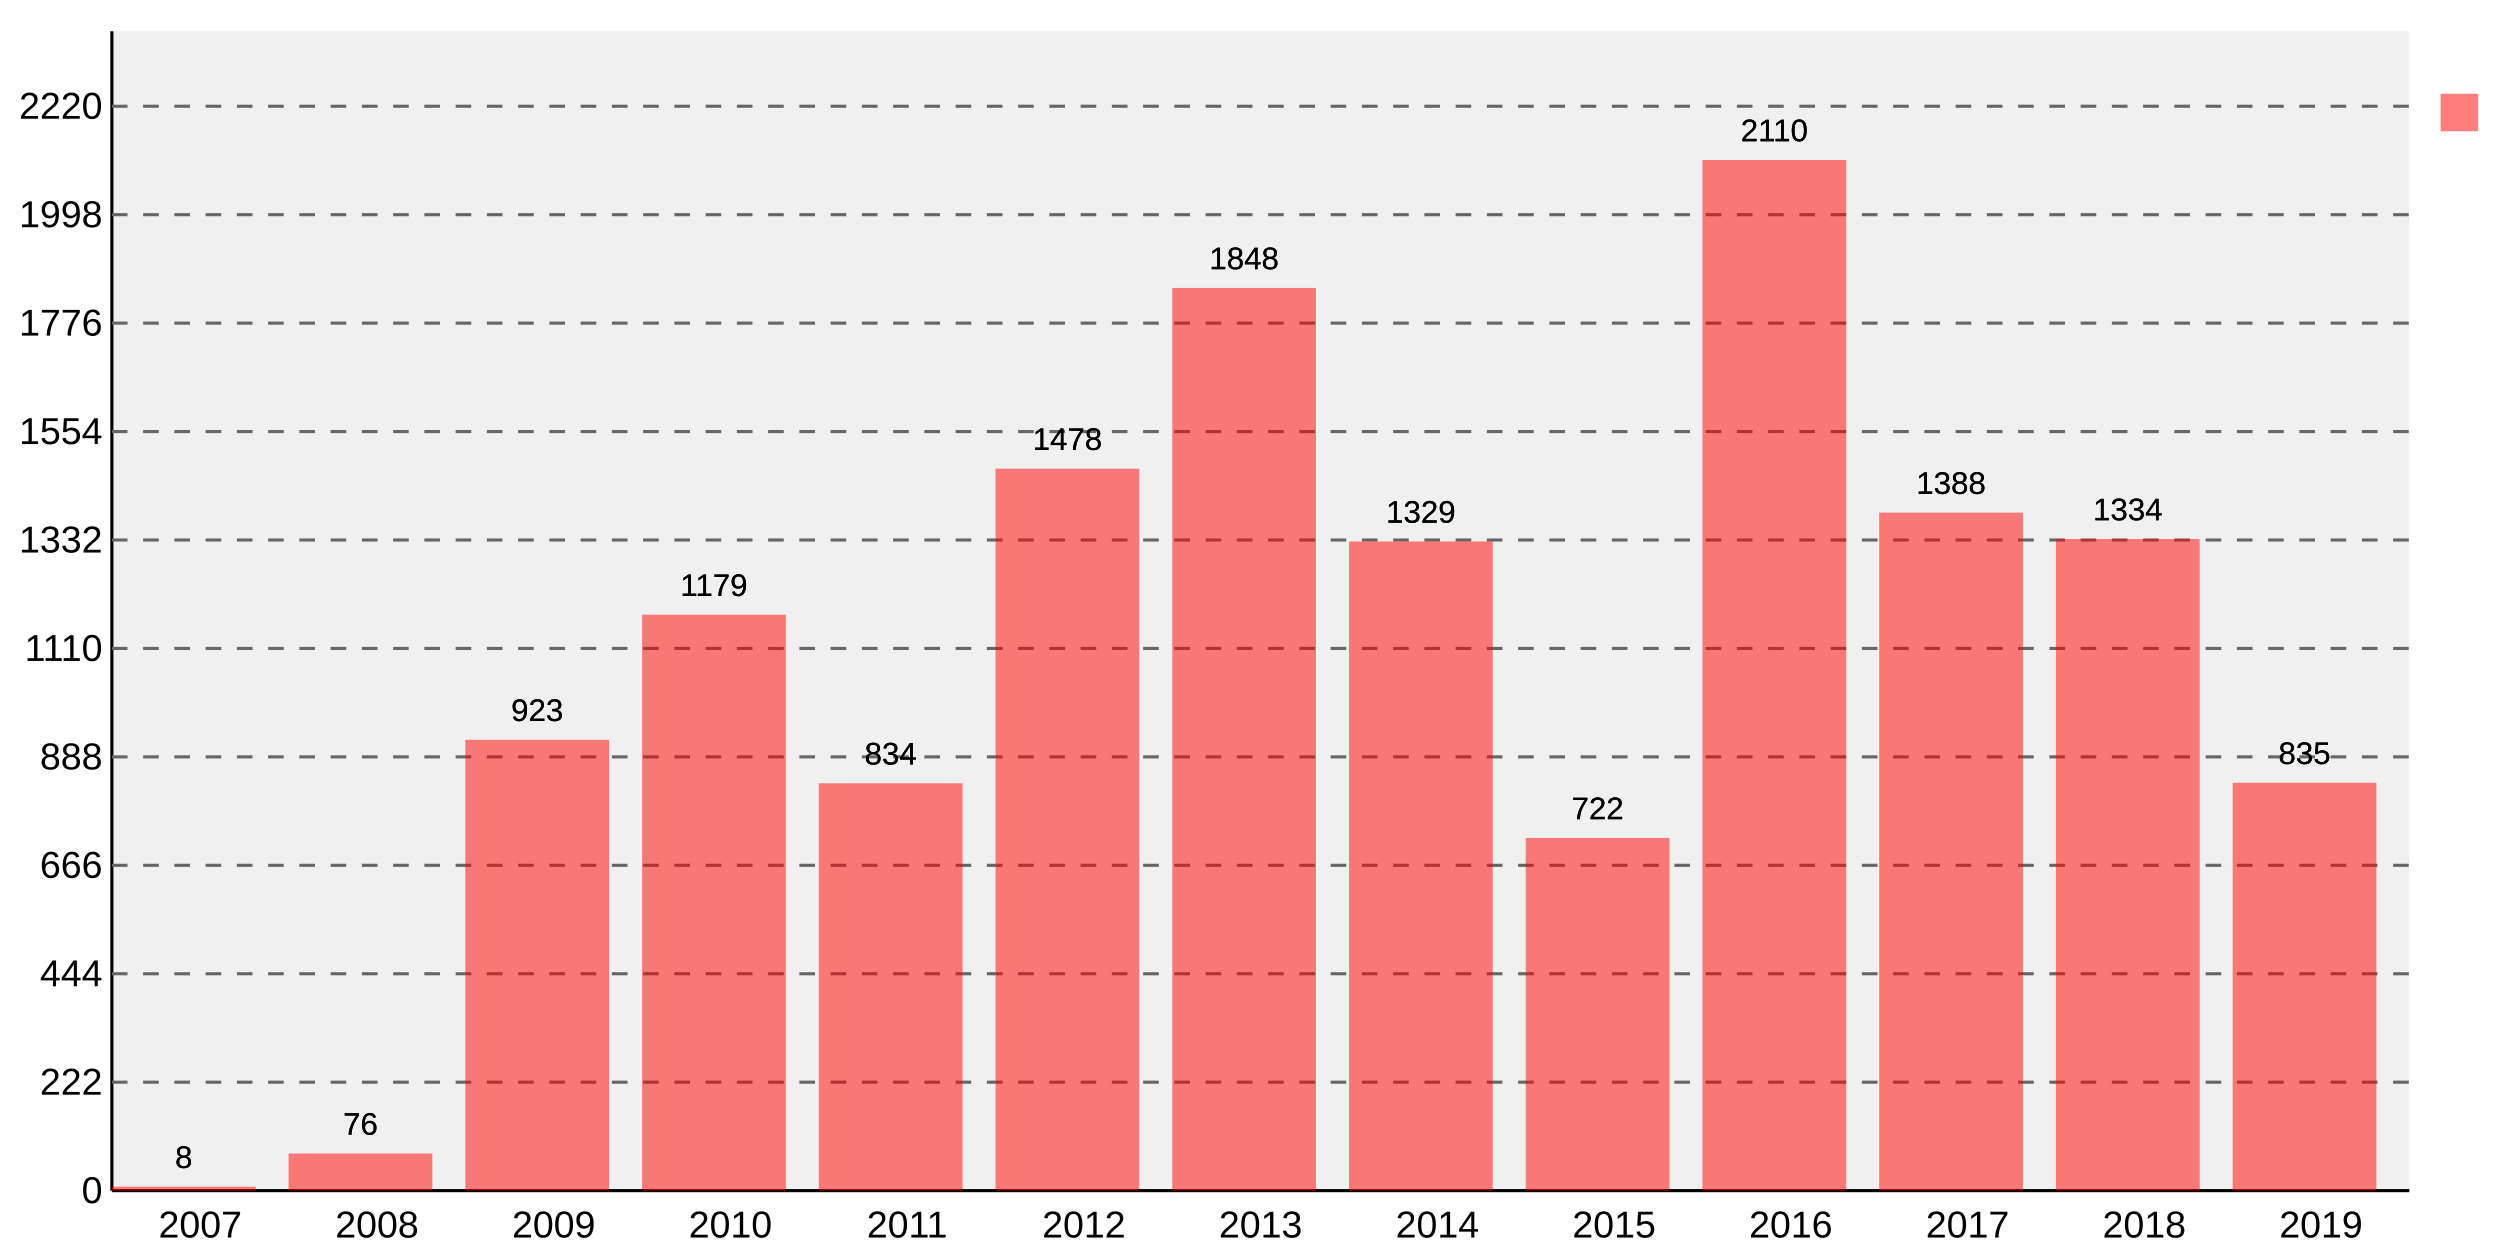
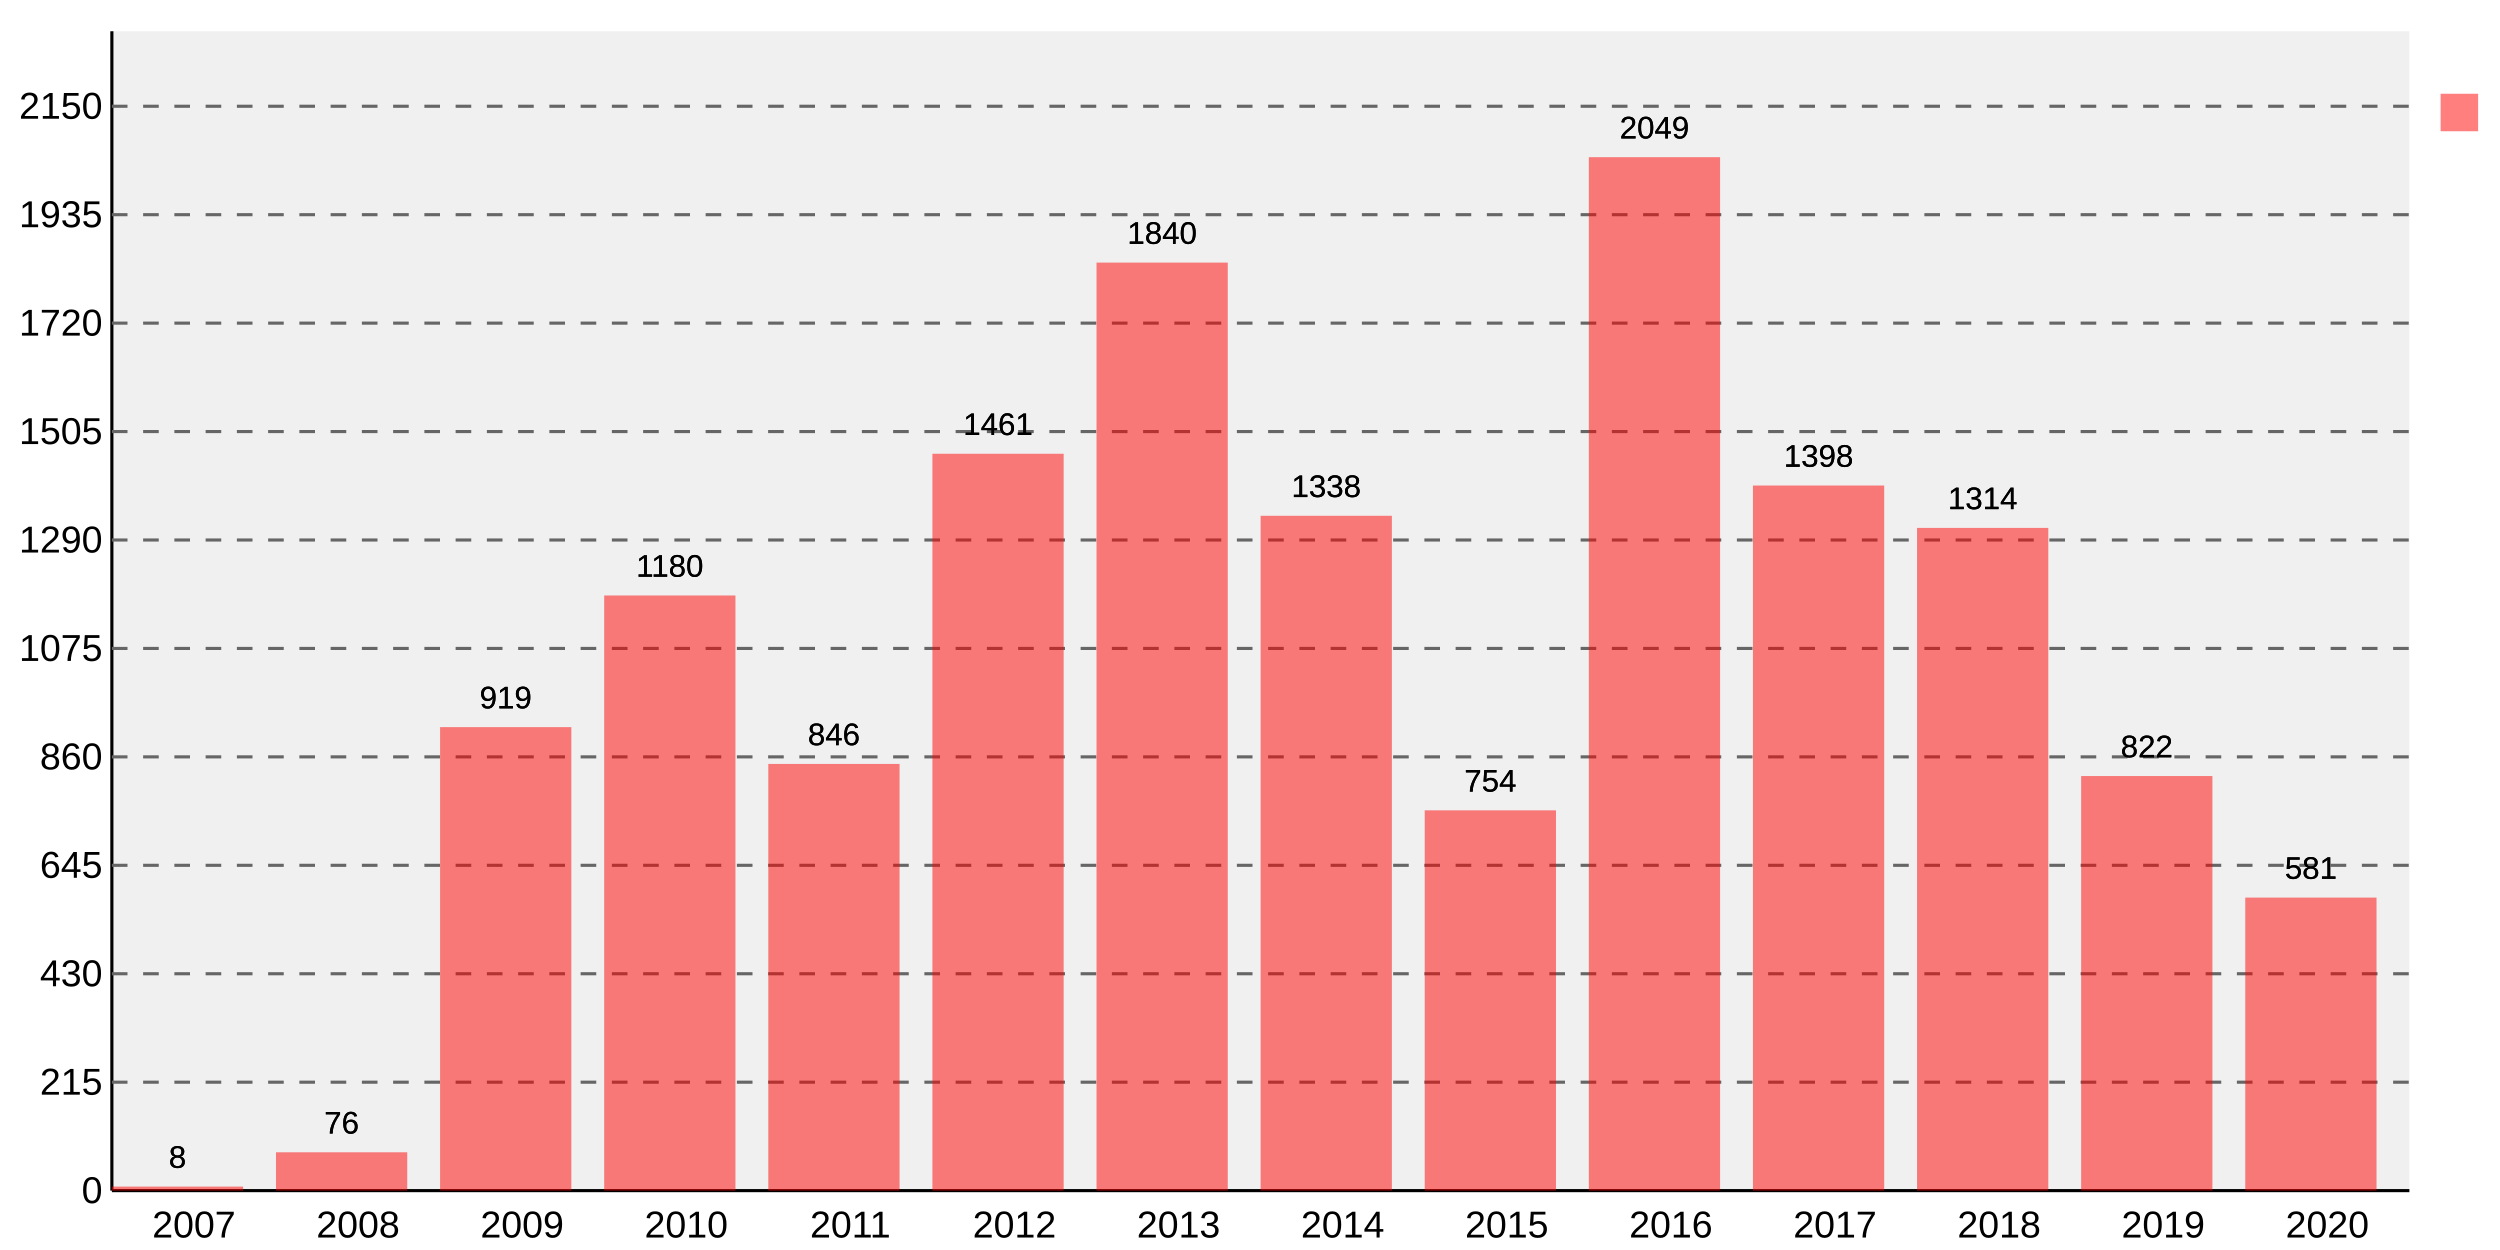
<svg xmlns="http://www.w3.org/2000/svg" viewBox="0 0 800 400">
  <defs>
    <style type="text/css">/*
Base styles for svg.charts.Graph
*/
.svgBackground {
    fill: #fff
    }
.graphBackground {
    fill: #f0f0f0
    }
/* graphs titles */
.mainTitle {
    text-anchor: middle;
    fill: #000;
    font-size: 16px;
    font-family: "Arial", sans-serif;
    font-weight: normal
    }
.subTitle {
    text-anchor: middle;
    fill: #999;
    font-size: 14px;
    font-family: "Arial", sans-serif;
    font-weight: normal
    }
.axis {
    stroke: #000;
    stroke-width: 1px
    }
.guideLines {
    stroke: #666;
    stroke-width: 1px;
    stroke-dasharray: 5, 5
    }
.xAxisLabels {
    text-anchor: middle;
    fill: #000;
    font-size: 12px;
    font-family: "Arial", sans-serif;
    font-weight: normal
    }
.yAxisLabels {
    text-anchor: end;
    fill: #000;
    font-size: 12px;
    font-family: "Arial", sans-serif;
    font-weight: normal
    }
.xAxisTitle {
    text-anchor: middle;
    fill: #f00;
    font-size: 14px;
    font-family: "Arial", sans-serif;
    font-weight: normal
    }
.yAxisTitle {
    fill: #f00;
    text-anchor: middle;
    font-size: 14px;
    font-family: "Arial", sans-serif;
    font-weight: normal
    }
.dataPointLabel {
    fill: #000;
    text-anchor: middle;
    font-size: 10px;
    font-family: "Arial", sans-serif;
    font-weight: normal
    }
.staggerGuideLine {
    fill: none;
    stroke: #000;
    stroke-width: 0.5px
    }
.keyText {
    fill: #000;
    text-anchor: start;
    font-size: 10px;
    font-family: "Arial", sans-serif;
    font-weight: normal
    }
/*
default fill styles for multiple datasets (probably only use a single
dataset on this graph though)
*/
.key1, .fill1 {
    fill: #f00;
    fill-opacity: 0.5;
    stroke: none;
    stroke-width: 0.5px
    }
.key2, .fill2 {
    fill: #00f;
    fill-opacity: 0.5;
    stroke: none;
    stroke-width: 1px
    }
.key3, .fill3 {
    fill: #0f0;
    fill-opacity: 0.5;
    stroke: none;
    stroke-width: 1px
    }
.key4, .fill4 {
    fill: #fc0;
    fill-opacity: 0.5;
    stroke: none;
    stroke-width: 1px
    }
.key5, .fill5 {
    fill: #0cf;
    fill-opacity: 0.5;
    stroke: none;
    stroke-width: 1px
    }
.key6, .fill6 {
    fill: #f0f;
    fill-opacity: 0.5;
    stroke: none;
    stroke-width: 1px
    }
.key7, .fill7 {
    fill: #0ff;
    fill-opacity: 0.5;
    stroke: none;
    stroke-width: 1px
    }
.key8, .fill8 {
    fill: #ff0;
    fill-opacity: 0.5;
    stroke: none;
    stroke-width: 1px
    }
.key9, .fill9 {
    fill: #c66;
    fill-opacity: 0.5;
    stroke: none;
    stroke-width: 1px
    }
.key10, .fill10 {
    fill: #639;
    fill-opacity: 0.5;
    stroke: none;
    stroke-width: 1px
    }
.key11, .fill11 {
    fill: #390;
    fill-opacity: 0.5;
    stroke: none;
    stroke-width: 1px
    }
.key12, .fill12 {
    fill: #96F;
    fill-opacity: 0.5;
    stroke: none;
    stroke-width: 1px
    }</style>
  </defs>
  <rect width="800" height="400" x="0" y="0" class="svgBackground" />
  <g transform="translate (35.8 10)">
    <rect x="0" y="0" width="735.2" height="371" class="graphBackground" />
    <path d="M 0 0 v371" class="axis" id="xAxis" />
    <path d="M 0 371 h735.2" class="axis" id="yAxis" />
-     <text class="xAxisLabels" x="28.277" y="386" style="text-anchor: middle">2007</text>
-     <text class="xAxisLabels" x="84.831" y="386" style="text-anchor: middle">2008</text>
-     <text class="xAxisLabels" x="141.385" y="386" style="text-anchor: middle">2009</text>
-     <text class="xAxisLabels" x="197.938" y="386" style="text-anchor: middle">2010</text>
-     <text class="xAxisLabels" x="254.492" y="386" style="text-anchor: middle">2011</text>
-     <text class="xAxisLabels" x="311.046" y="386" style="text-anchor: middle">2012</text>
-     <text class="xAxisLabels" x="367.6" y="386" style="text-anchor: middle">2013</text>
-     <text class="xAxisLabels" x="424.154" y="386" style="text-anchor: middle">2014</text>
-     <text class="xAxisLabels" x="480.708" y="386" style="text-anchor: middle">2015</text>
-     <text class="xAxisLabels" x="537.262" y="386" style="text-anchor: middle">2016</text>
-     <text class="xAxisLabels" x="593.815" y="386" style="text-anchor: middle">2017</text>
-     <text class="xAxisLabels" x="650.369" y="386" style="text-anchor: middle">2018</text>
-     <text class="xAxisLabels" x="706.923" y="386" style="text-anchor: middle">2019</text>
+     <text class="xAxisLabels" x="26.257" y="386" style="text-anchor: middle">2007</text>
+     <text class="xAxisLabels" x="78.771" y="386" style="text-anchor: middle">2008</text>
+     <text class="xAxisLabels" x="131.286" y="386" style="text-anchor: middle">2009</text>
+     <text class="xAxisLabels" x="183.8" y="386" style="text-anchor: middle">2010</text>
+     <text class="xAxisLabels" x="236.314" y="386" style="text-anchor: middle">2011</text>
+     <text class="xAxisLabels" x="288.829" y="386" style="text-anchor: middle">2012</text>
+     <text class="xAxisLabels" x="341.343" y="386" style="text-anchor: middle">2013</text>
+     <text class="xAxisLabels" x="393.857" y="386" style="text-anchor: middle">2014</text>
+     <text class="xAxisLabels" x="446.371" y="386" style="text-anchor: middle">2015</text>
+     <text class="xAxisLabels" x="498.886" y="386" style="text-anchor: middle">2016</text>
+     <text class="xAxisLabels" x="551.4" y="386" style="text-anchor: middle">2017</text>
+     <text class="xAxisLabels" x="603.914" y="386" style="text-anchor: middle">2018</text>
+     <text class="xAxisLabels" x="656.429" y="386" style="text-anchor: middle">2019</text>
+     <text class="xAxisLabels" x="708.943" y="386" style="text-anchor: middle">2020</text>
    <text class="yAxisLabels" x="-3" y="375.0" style="text-anchor: end">0</text>
-     <text class="yAxisLabels" x="-3" y="340.3" style="text-anchor: end">222</text>
-     <text class="yAxisLabels" x="-3" y="305.6" style="text-anchor: end">444</text>
-     <text class="yAxisLabels" x="-3" y="270.9" style="text-anchor: end">666</text>
-     <text class="yAxisLabels" x="-3" y="236.2" style="text-anchor: end">888</text>
-     <text class="yAxisLabels" x="-3" y="201.5" style="text-anchor: end">1110</text>
-     <text class="yAxisLabels" x="-3" y="166.8" style="text-anchor: end">1332</text>
-     <text class="yAxisLabels" x="-3" y="132.1" style="text-anchor: end">1554</text>
-     <text class="yAxisLabels" x="-3" y="97.4" style="text-anchor: end">1776</text>
-     <text class="yAxisLabels" x="-3" y="62.7" style="text-anchor: end">1998</text>
-     <text class="yAxisLabels" x="-3" y="28.0" style="text-anchor: end">2220</text>
+     <text class="yAxisLabels" x="-3" y="340.3" style="text-anchor: end">215</text>
+     <text class="yAxisLabels" x="-3" y="305.6" style="text-anchor: end">430</text>
+     <text class="yAxisLabels" x="-3" y="270.9" style="text-anchor: end">645</text>
+     <text class="yAxisLabels" x="-3" y="236.2" style="text-anchor: end">860</text>
+     <text class="yAxisLabels" x="-3" y="201.5" style="text-anchor: end">1075</text>
+     <text class="yAxisLabels" x="-3" y="166.8" style="text-anchor: end">1290</text>
+     <text class="yAxisLabels" x="-3" y="132.1" style="text-anchor: end">1505</text>
+     <text class="yAxisLabels" x="-3" y="97.4" style="text-anchor: end">1720</text>
+     <text class="yAxisLabels" x="-3" y="62.7" style="text-anchor: end">1935</text>
+     <text class="yAxisLabels" x="-3" y="28.0" style="text-anchor: end">2150</text>
    <path d="M 0 336.3 h735.2" class="guideLines" />
    <path d="M 0 301.6 h735.2" class="guideLines" />
    <path d="M 0 266.9 h735.2" class="guideLines" />
    <path d="M 0 232.2 h735.2" class="guideLines" />
    <path d="M 0 197.5 h735.2" class="guideLines" />
    <path d="M 0 162.8 h735.2" class="guideLines" />
    <path d="M 0 128.1 h735.2" class="guideLines" />
    <path d="M 0 93.4 h735.2" class="guideLines" />
    <path d="M 0 58.7 h735.2" class="guideLines" />
    <path d="M 0 24.0 h735.2" class="guideLines" />
-     <rect x="0.0" y="369.75" width="46.0" height="1.25" class="fill1" />
-     <rect x="56.554" y="359.121" width="46.0" height="11.879" class="fill1" />
-     <rect x="113.108" y="226.729" width="46.0" height="144.271" class="fill1" />
-     <rect x="169.662" y="186.715" width="46.0" height="184.285" class="fill1" />
-     <rect x="226.215" y="240.641" width="46.0" height="130.359" class="fill1" />
-     <rect x="282.769" y="139.979" width="46.0" height="231.021" class="fill1" />
-     <rect x="339.323" y="82.146" width="46.0" height="288.854" class="fill1" />
-     <rect x="395.877" y="163.269" width="46.0" height="207.731" class="fill1" />
-     <rect x="452.431" y="258.147" width="46.0" height="112.853" class="fill1" />
-     <rect x="508.985" y="41.194" width="46.0" height="329.806" class="fill1" />
-     <rect x="565.538" y="154.047" width="46.0" height="216.953" class="fill1" />
-     <rect x="622.092" y="162.487" width="46.0" height="208.513" class="fill1" />
-     <rect x="678.646" y="240.484" width="46.0" height="130.516" class="fill1" />
+     <rect x="0.0" y="369.709" width="42.0" height="1.291" class="fill1" />
+     <rect x="52.514" y="358.734" width="42.0" height="12.266" class="fill1" />
+     <rect x="105.029" y="222.678" width="42.0" height="148.322" class="fill1" />
+     <rect x="157.543" y="180.553" width="42.0" height="190.447" class="fill1" />
+     <rect x="210.057" y="234.46" width="42.0" height="136.54" class="fill1" />
+     <rect x="262.571" y="135.201" width="42.0" height="235.799" class="fill1" />
+     <rect x="315.086" y="74.033" width="42.0" height="296.967" class="fill1" />
+     <rect x="367.6" y="155.053" width="42.0" height="215.947" class="fill1" />
+     <rect x="420.114" y="249.308" width="42.0" height="121.692" class="fill1" />
+     <rect x="472.629" y="40.301" width="42.0" height="330.699" class="fill1" />
+     <rect x="525.143" y="145.369" width="42.0" height="225.631" class="fill1" />
+     <rect x="577.657" y="158.927" width="42.0" height="212.073" class="fill1" />
+     <rect x="630.171" y="238.333" width="42.0" height="132.667" class="fill1" />
+     <rect x="682.686" y="277.229" width="42.0" height="93.771" class="fill1" />
    <g>
-       <text x="23.0" y="363.75" class="dataPointLabel" style="None stroke: #fff; stroke-width: 2;">8</text>
-       <text x="23.0" y="363.75" class="dataPointLabel">8</text>
-       <text x="79.554" y="353.121" class="dataPointLabel" style="None stroke: #fff; stroke-width: 2;">76</text>
-       <text x="79.554" y="353.121" class="dataPointLabel">76</text>
-       <text x="136.108" y="220.729" class="dataPointLabel" style="None stroke: #fff; stroke-width: 2;">923</text>
-       <text x="136.108" y="220.729" class="dataPointLabel">923</text>
-       <text x="192.662" y="180.715" class="dataPointLabel" style="None stroke: #fff; stroke-width: 2;">1179</text>
-       <text x="192.662" y="180.715" class="dataPointLabel">1179</text>
-       <text x="249.215" y="234.641" class="dataPointLabel" style="None stroke: #fff; stroke-width: 2;">834</text>
-       <text x="249.215" y="234.641" class="dataPointLabel">834</text>
-       <text x="305.769" y="133.979" class="dataPointLabel" style="None stroke: #fff; stroke-width: 2;">1478</text>
-       <text x="305.769" y="133.979" class="dataPointLabel">1478</text>
-       <text x="362.323" y="76.146" class="dataPointLabel" style="None stroke: #fff; stroke-width: 2;">1848</text>
-       <text x="362.323" y="76.146" class="dataPointLabel">1848</text>
-       <text x="418.877" y="157.269" class="dataPointLabel" style="None stroke: #fff; stroke-width: 2;">1329</text>
-       <text x="418.877" y="157.269" class="dataPointLabel">1329</text>
-       <text x="475.431" y="252.147" class="dataPointLabel" style="None stroke: #fff; stroke-width: 2;">722</text>
-       <text x="475.431" y="252.147" class="dataPointLabel">722</text>
-       <text x="531.985" y="35.194" class="dataPointLabel" style="None stroke: #fff; stroke-width: 2;">2110</text>
-       <text x="531.985" y="35.194" class="dataPointLabel">2110</text>
-       <text x="588.538" y="148.047" class="dataPointLabel" style="None stroke: #fff; stroke-width: 2;">1388</text>
-       <text x="588.538" y="148.047" class="dataPointLabel">1388</text>
-       <text x="645.092" y="156.487" class="dataPointLabel" style="None stroke: #fff; stroke-width: 2;">1334</text>
-       <text x="645.092" y="156.487" class="dataPointLabel">1334</text>
-       <text x="701.646" y="234.484" class="dataPointLabel" style="None stroke: #fff; stroke-width: 2;">835</text>
-       <text x="701.646" y="234.484" class="dataPointLabel">835</text>
+       <text x="21.0" y="363.709" class="dataPointLabel" style="None stroke: #fff; stroke-width: 2;">8</text>
+       <text x="21.0" y="363.709" class="dataPointLabel">8</text>
+       <text x="73.514" y="352.734" class="dataPointLabel" style="None stroke: #fff; stroke-width: 2;">76</text>
+       <text x="73.514" y="352.734" class="dataPointLabel">76</text>
+       <text x="126.029" y="216.678" class="dataPointLabel" style="None stroke: #fff; stroke-width: 2;">919</text>
+       <text x="126.029" y="216.678" class="dataPointLabel">919</text>
+       <text x="178.543" y="174.553" class="dataPointLabel" style="None stroke: #fff; stroke-width: 2;">1180</text>
+       <text x="178.543" y="174.553" class="dataPointLabel">1180</text>
+       <text x="231.057" y="228.46" class="dataPointLabel" style="None stroke: #fff; stroke-width: 2;">846</text>
+       <text x="231.057" y="228.46" class="dataPointLabel">846</text>
+       <text x="283.571" y="129.201" class="dataPointLabel" style="None stroke: #fff; stroke-width: 2;">1461</text>
+       <text x="283.571" y="129.201" class="dataPointLabel">1461</text>
+       <text x="336.086" y="68.033" class="dataPointLabel" style="None stroke: #fff; stroke-width: 2;">1840</text>
+       <text x="336.086" y="68.033" class="dataPointLabel">1840</text>
+       <text x="388.6" y="149.053" class="dataPointLabel" style="None stroke: #fff; stroke-width: 2;">1338</text>
+       <text x="388.6" y="149.053" class="dataPointLabel">1338</text>
+       <text x="441.114" y="243.308" class="dataPointLabel" style="None stroke: #fff; stroke-width: 2;">754</text>
+       <text x="441.114" y="243.308" class="dataPointLabel">754</text>
+       <text x="493.629" y="34.301" class="dataPointLabel" style="None stroke: #fff; stroke-width: 2;">2049</text>
+       <text x="493.629" y="34.301" class="dataPointLabel">2049</text>
+       <text x="546.143" y="139.369" class="dataPointLabel" style="None stroke: #fff; stroke-width: 2;">1398</text>
+       <text x="546.143" y="139.369" class="dataPointLabel">1398</text>
+       <text x="598.657" y="152.927" class="dataPointLabel" style="None stroke: #fff; stroke-width: 2;">1314</text>
+       <text x="598.657" y="152.927" class="dataPointLabel">1314</text>
+       <text x="651.171" y="232.333" class="dataPointLabel" style="None stroke: #fff; stroke-width: 2;">822</text>
+       <text x="651.171" y="232.333" class="dataPointLabel">822</text>
+       <text x="703.686" y="271.229" class="dataPointLabel" style="None stroke: #fff; stroke-width: 2;">581</text>
+       <text x="703.686" y="271.229" class="dataPointLabel">581</text>
    </g>
  </g>
  <g transform="translate(781 30)">
    <rect x="0" y="0" width="12" height="12" class="key1" />
    <text x="17" y="12" class="keyText" />
  </g>
</svg>
